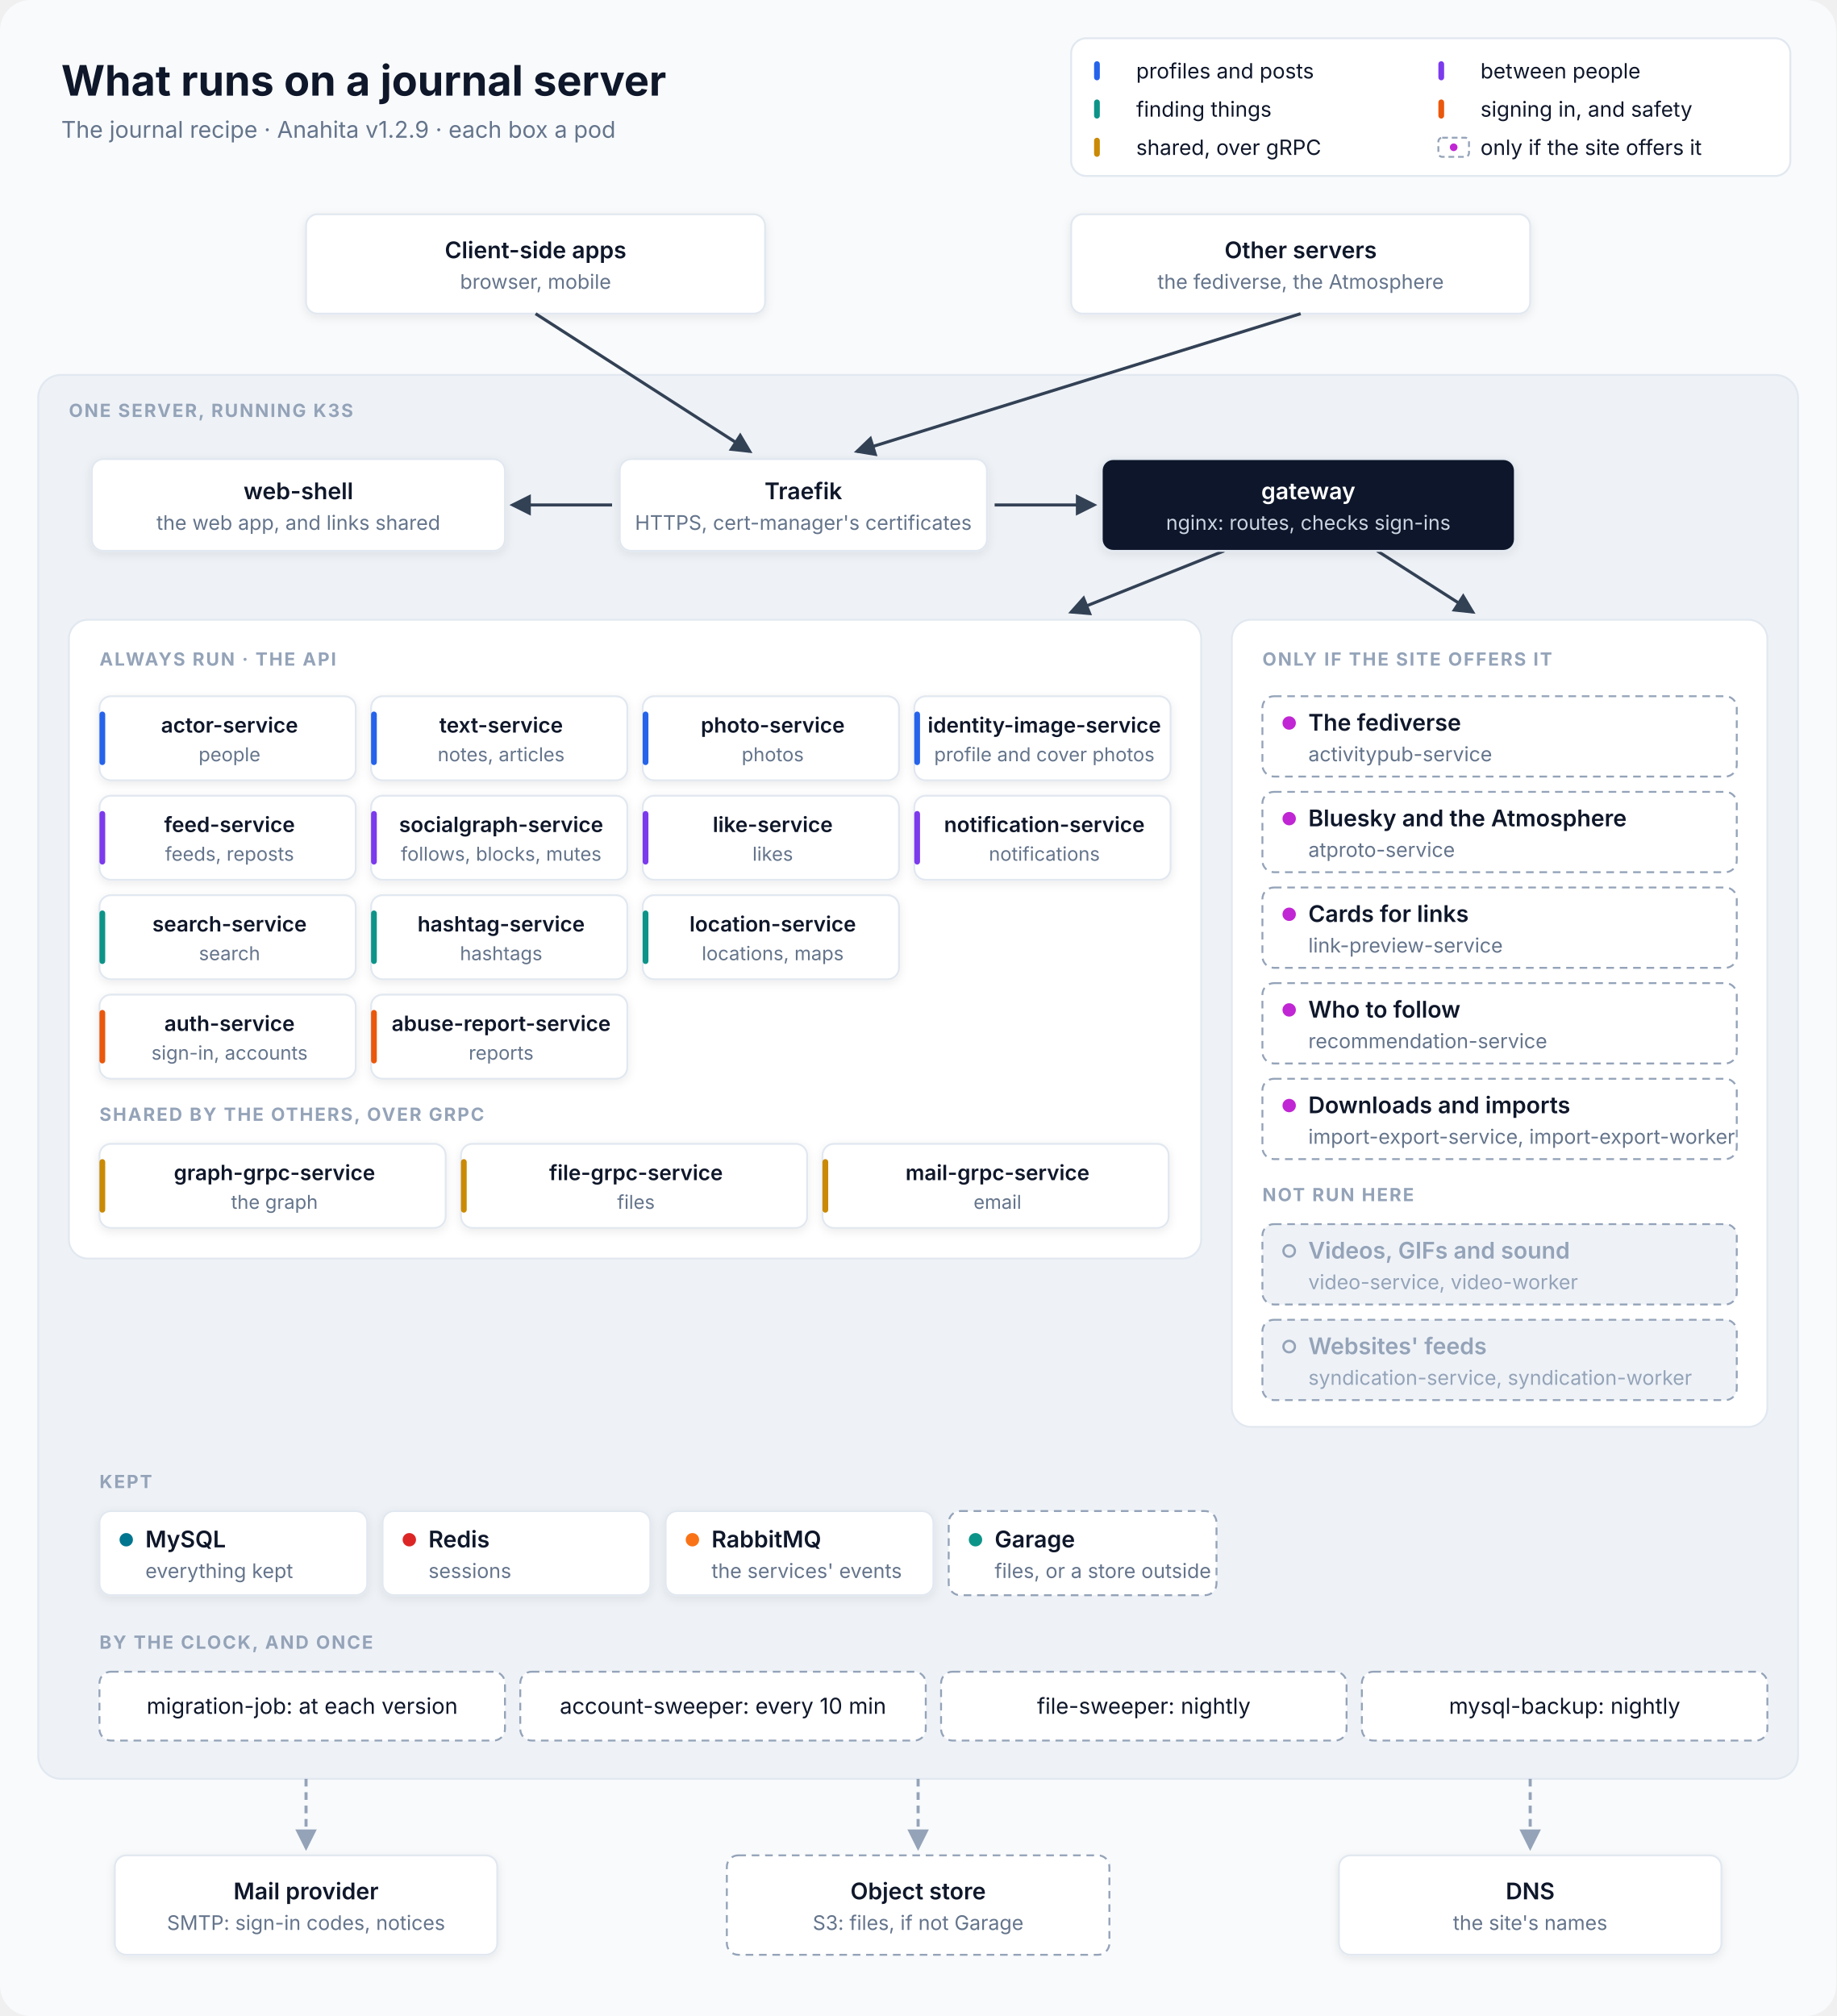
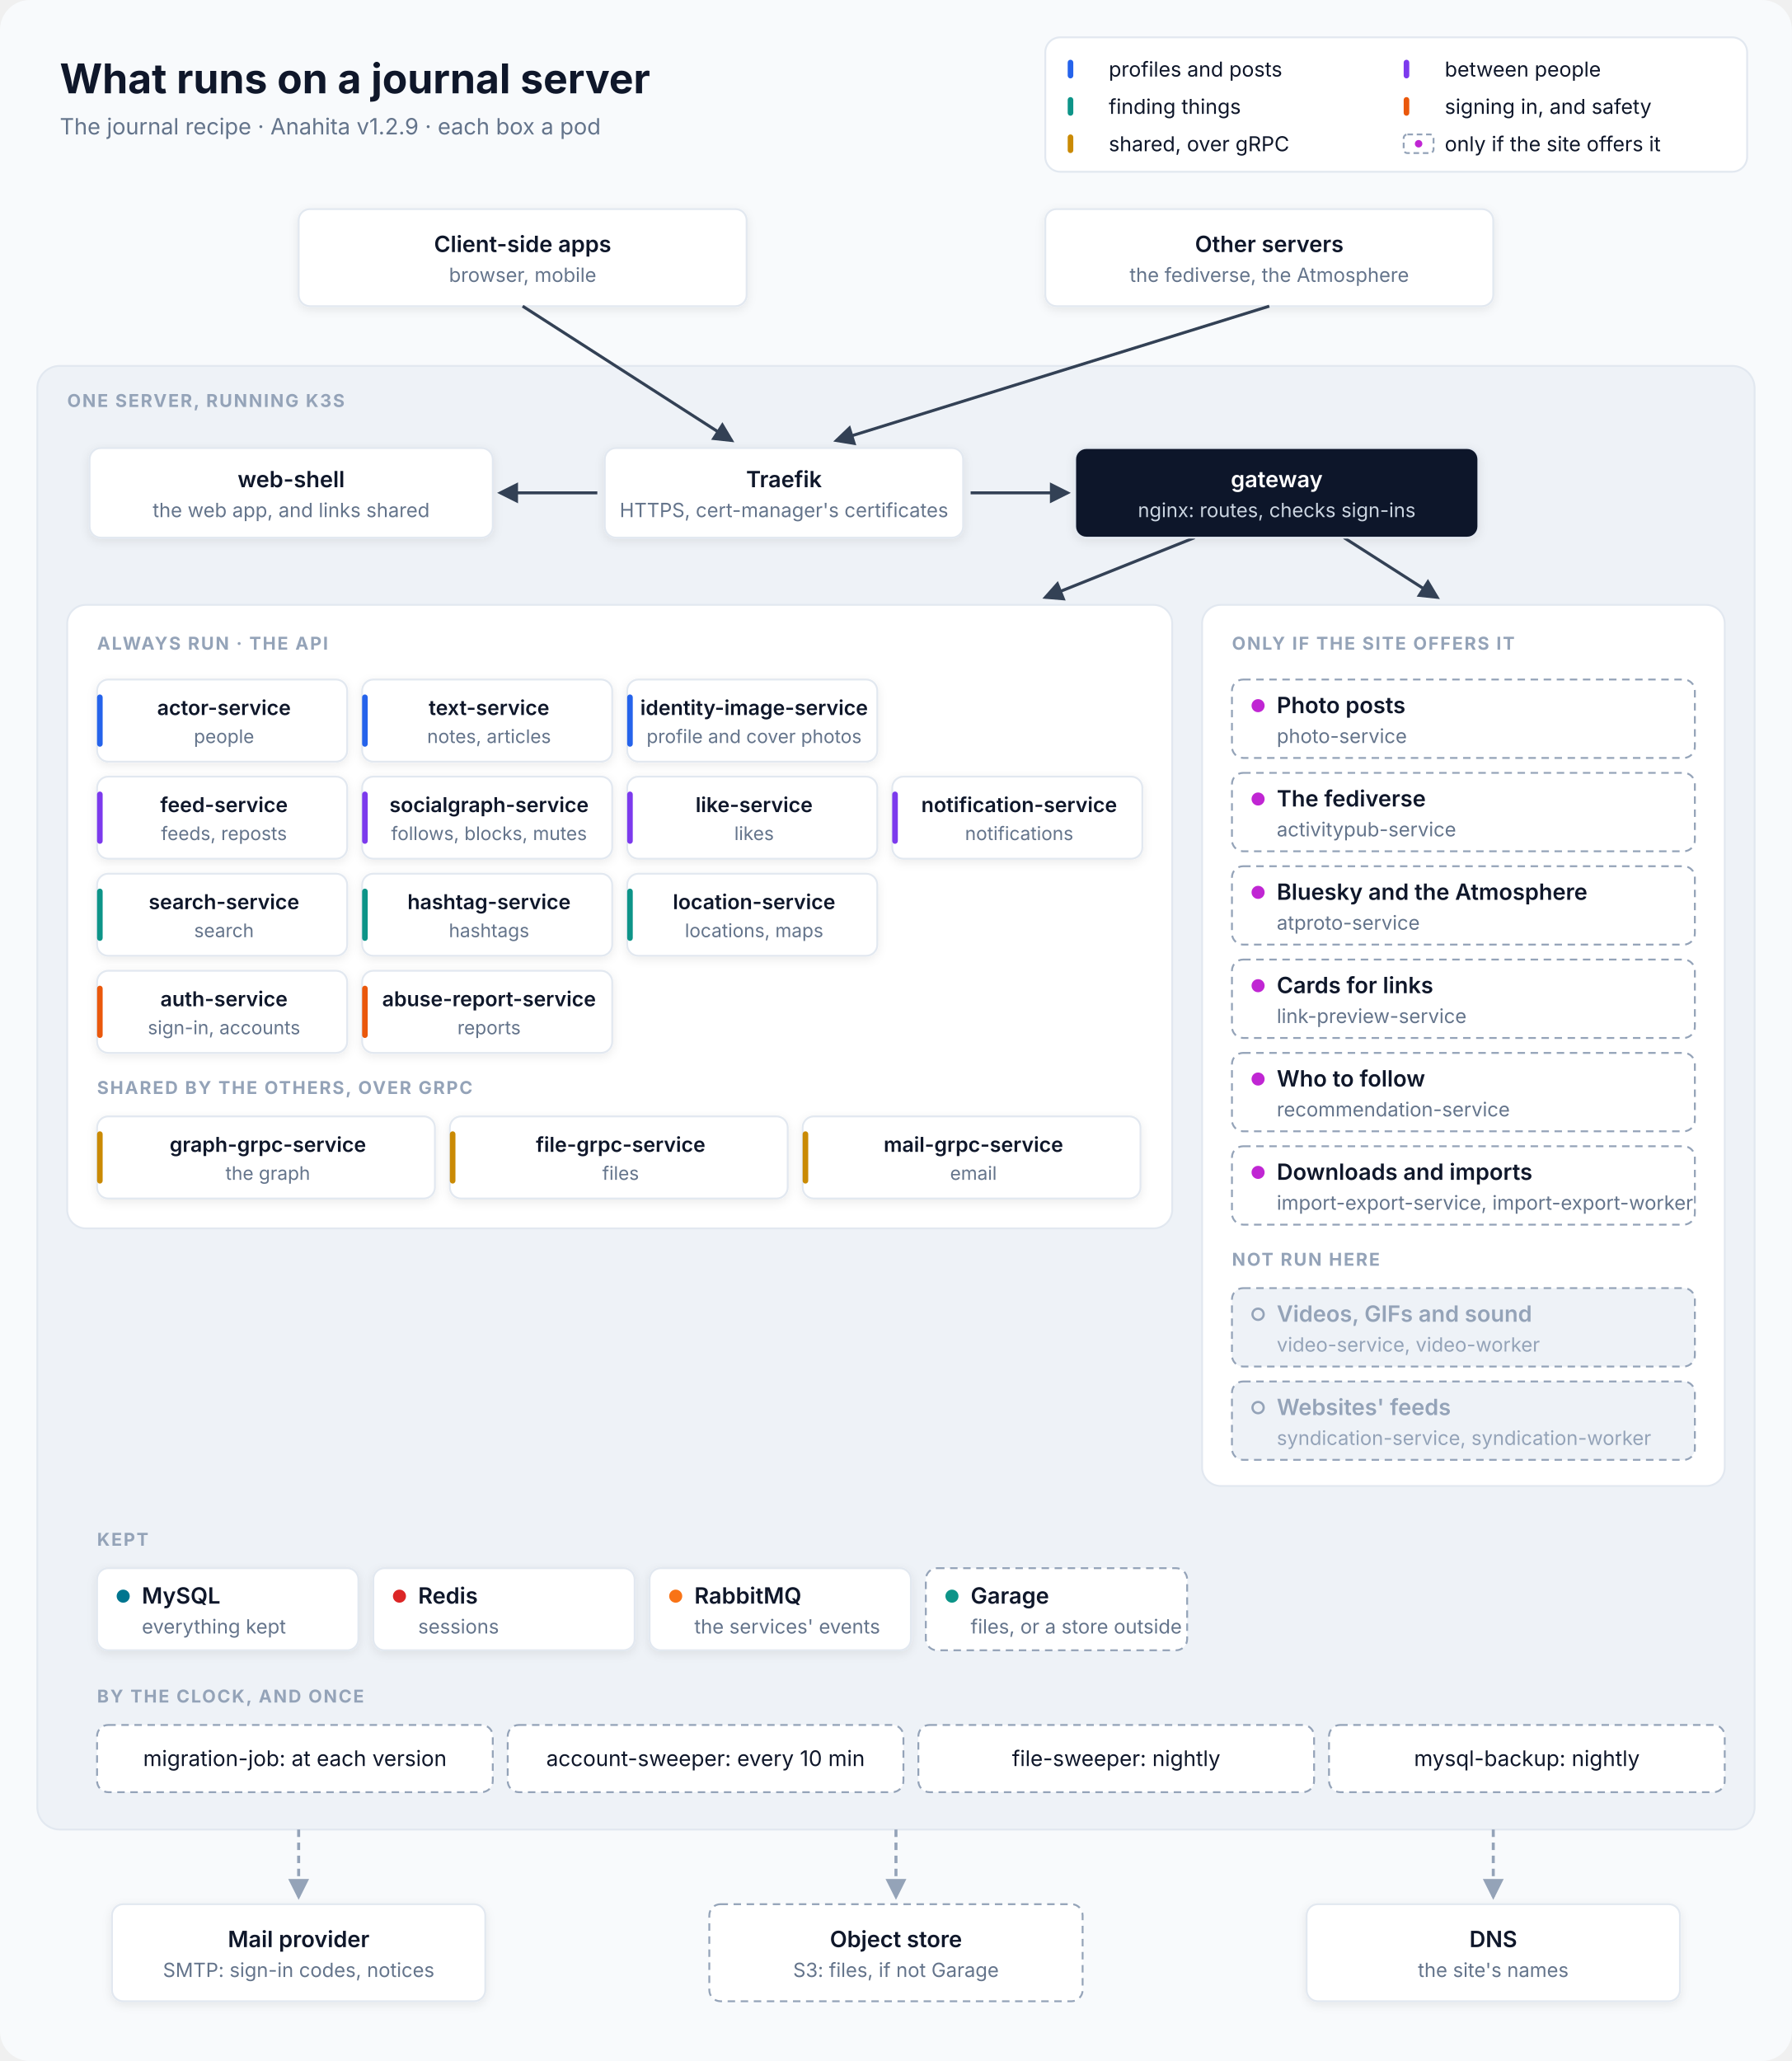
- <svg xmlns="http://www.w3.org/2000/svg" viewBox="0 0 960 1054" width="960" height="1054" font-family="Inter, 'SF Pro Text', 'Segoe UI', Helvetica, Arial, sans-serif" role="img" aria-labelledby="title desc">
+ <svg xmlns="http://www.w3.org/2000/svg" viewBox="0 0 960 1104" width="960" height="1104" font-family="Inter, 'SF Pro Text', 'Segoe UI', Helvetica, Arial, sans-serif" role="img" aria-labelledby="title desc">
  <defs>
    <filter id="shadow" x="-10%" y="-10%" width="120%" height="140%">
      <feDropShadow dx="0" dy="1.5" stdDeviation="2.5" flood-color="#0F172A" flood-opacity="0.08" />
    </filter>
    <marker id="in" viewBox="0 0 10 10" refX="8.5" refY="5" markerWidth="7" markerHeight="7" orient="auto-start-reverse">
      <path d="M0,0 L10,5 L0,10 z" fill="#334155" />
    </marker>
    <marker id="out" viewBox="0 0 10 10" refX="8.5" refY="5" markerWidth="7" markerHeight="7" orient="auto-start-reverse">
      <path d="M0,0 L10,5 L0,10 z" fill="#94A3B8" />
    </marker>
  </defs>
-   <rect width="960" height="1054" rx="16" fill="#F8FAFC" />
+   <rect width="960" height="1104" rx="16" fill="#F8FAFC" />
  <text x="32" y="50" font-size="22" fill="#0F172A" text-anchor="start" font-weight="700">What runs on a journal server</text>
  <text x="32" y="72" font-size="12" fill="#64748B" text-anchor="start">The journal recipe · Anahita v1.2.9 · each box a pod</text>
  <rect x="560" y="20" width="376" height="72" rx="8" fill="#FFFFFF" stroke="#E2E8F0" />
  <rect x="572" y="32" width="3" height="10" rx="1.5" fill="#2563EB" />
  <text x="594" y="41" font-size="11" fill="#0F172A" text-anchor="start">profiles and posts</text>
  <rect x="752" y="32" width="3" height="10" rx="1.5" fill="#7C3AED" />
  <text x="774" y="41" font-size="11" fill="#0F172A" text-anchor="start">between people</text>
  <rect x="572" y="52" width="3" height="10" rx="1.5" fill="#0D9488" />
  <text x="594" y="61" font-size="11" fill="#0F172A" text-anchor="start">finding things</text>
  <rect x="752" y="52" width="3" height="10" rx="1.5" fill="#EA580C" />
  <text x="774" y="61" font-size="11" fill="#0F172A" text-anchor="start">signing in, and safety</text>
  <rect x="572" y="72" width="3" height="10" rx="1.5" fill="#CA8A04" />
  <text x="594" y="81" font-size="11" fill="#0F172A" text-anchor="start">shared, over gRPC</text>
  <rect x="752" y="72" width="16" height="10" rx="2" fill="#FFFFFF" stroke="#94A3B8" stroke-dasharray="3 2" />
  <circle cx="760" cy="77" r="2" fill="#C026D3" />
  <text x="774" y="81" font-size="11" fill="#0F172A" text-anchor="start">only if the site offers it</text>
  <rect x="160" y="112" width="240" height="52" rx="6" fill="#FFFFFF" stroke="#E2E8F0" filter="url(#shadow)" />
  <text x="280.0" y="135.0" font-size="12" fill="#0F172A" text-anchor="middle" font-weight="600">Client-side apps</text>
  <text x="280.0" y="151.0" font-size="10.5" fill="#64748B" text-anchor="middle">browser, mobile</text>
  <rect x="560" y="112" width="240" height="52" rx="6" fill="#FFFFFF" stroke="#E2E8F0" filter="url(#shadow)" />
  <text x="680.0" y="135.0" font-size="12" fill="#0F172A" text-anchor="middle" font-weight="600">Other servers</text>
  <text x="680.0" y="151.0" font-size="10.5" fill="#64748B" text-anchor="middle">the fediverse, the Atmosphere</text>
-   <rect x="20" y="196" width="920" height="734" rx="12" fill="#EEF2F7" stroke="#E2E8F0" />
+   <rect x="20" y="196" width="920" height="784" rx="12" fill="#EEF2F7" stroke="#E2E8F0" />
  <text x="36" y="218" font-size="9.5" fill="#94A3B8" text-anchor="start" font-weight="700" letter-spacing="0.8">ONE SERVER, RUNNING K3S</text>
  <path d="M280 164 L392 236" stroke="#334155" stroke-width="1.6" fill="none" marker-end="url(#in)" />
  <path d="M680 164 L448 236" stroke="#334155" stroke-width="1.6" fill="none" marker-end="url(#in)" />
  <path d="M320 264 L268 264" stroke="#334155" stroke-width="1.6" fill="none" marker-end="url(#in)" />
  <path d="M520 264 L572 264" stroke="#334155" stroke-width="1.6" fill="none" marker-end="url(#in)" />
  <path d="M640 288 L560 320" stroke="#334155" stroke-width="1.6" fill="none" marker-end="url(#in)" />
  <path d="M720 288 L770 320" stroke="#334155" stroke-width="1.6" fill="none" marker-end="url(#in)" />
  <rect x="48" y="240" width="216" height="48" rx="6" fill="#FFFFFF" stroke="#E2E8F0" filter="url(#shadow)" />
  <text x="156.0" y="261.0" font-size="12" fill="#0F172A" text-anchor="middle" font-weight="600">web-shell</text>
  <text x="156.0" y="277.0" font-size="10.5" fill="#64748B" text-anchor="middle">the web app, and links shared</text>
  <rect x="324" y="240" width="192" height="48" rx="6" fill="#FFFFFF" stroke="#E2E8F0" filter="url(#shadow)" />
  <text x="420.0" y="261.0" font-size="12" fill="#0F172A" text-anchor="middle" font-weight="600">Traefik</text>
  <text x="420.0" y="277.0" font-size="10.5" fill="#64748B" text-anchor="middle">HTTPS, cert-manager's certificates</text>
  <rect x="576" y="240" width="216" height="48" rx="6" fill="#0F172A" stroke="#E2E8F0" filter="url(#shadow)" />
  <text x="684.0" y="261.0" font-size="12" fill="#FFFFFF" text-anchor="middle" font-weight="600">gateway</text>
  <text x="684.0" y="277.0" font-size="10.5" fill="#CBD5E1" text-anchor="middle">nginx: routes, checks sign-ins</text>
  <rect x="36" y="324" width="592" height="334" rx="10" fill="#FFFFFF" stroke="#E2E8F0" />
  <text x="52" y="348" font-size="9.5" fill="#94A3B8" text-anchor="start" font-weight="700" letter-spacing="0.8">ALWAYS RUN · THE API</text>
  <rect x="52" y="364" width="134" height="44" rx="6" fill="#FFFFFF" stroke="#E2E8F0" filter="url(#shadow)" />
  <rect x="52" y="372" width="3" height="28" rx="1.5" fill="#2563EB" />
  <text x="120.0" y="383" font-size="11" fill="#0F172A" text-anchor="middle" font-weight="600">actor-service</text>
  <text x="120.0" y="398" font-size="10" fill="#64748B" text-anchor="middle">people</text>
  <rect x="194" y="364" width="134" height="44" rx="6" fill="#FFFFFF" stroke="#E2E8F0" filter="url(#shadow)" />
  <rect x="194" y="372" width="3" height="28" rx="1.5" fill="#2563EB" />
  <text x="262.0" y="383" font-size="11" fill="#0F172A" text-anchor="middle" font-weight="600">text-service</text>
  <text x="262.0" y="398" font-size="10" fill="#64748B" text-anchor="middle">notes, articles</text>
  <rect x="336" y="364" width="134" height="44" rx="6" fill="#FFFFFF" stroke="#E2E8F0" filter="url(#shadow)" />
  <rect x="336" y="372" width="3" height="28" rx="1.5" fill="#2563EB" />
-   <text x="404.0" y="383" font-size="11" fill="#0F172A" text-anchor="middle" font-weight="600">photo-service</text>
-   <text x="404.0" y="398" font-size="10" fill="#64748B" text-anchor="middle">photos</text>
-   <rect x="478" y="364" width="134" height="44" rx="6" fill="#FFFFFF" stroke="#E2E8F0" filter="url(#shadow)" />
-   <rect x="478" y="372" width="3" height="28" rx="1.5" fill="#2563EB" />
-   <text x="546.0" y="383" font-size="11" fill="#0F172A" text-anchor="middle" font-weight="600">identity-image-service</text>
-   <text x="546.0" y="398" font-size="10" fill="#64748B" text-anchor="middle">profile and cover photos</text>
+   <text x="404.0" y="383" font-size="11" fill="#0F172A" text-anchor="middle" font-weight="600">identity-image-service</text>
+   <text x="404.0" y="398" font-size="10" fill="#64748B" text-anchor="middle">profile and cover photos</text>
  <rect x="52" y="416" width="134" height="44" rx="6" fill="#FFFFFF" stroke="#E2E8F0" filter="url(#shadow)" />
  <rect x="52" y="424" width="3" height="28" rx="1.5" fill="#7C3AED" />
  <text x="120.0" y="435" font-size="11" fill="#0F172A" text-anchor="middle" font-weight="600">feed-service</text>
  <text x="120.0" y="450" font-size="10" fill="#64748B" text-anchor="middle">feeds, reposts</text>
  <rect x="194" y="416" width="134" height="44" rx="6" fill="#FFFFFF" stroke="#E2E8F0" filter="url(#shadow)" />
  <rect x="194" y="424" width="3" height="28" rx="1.5" fill="#7C3AED" />
  <text x="262.0" y="435" font-size="11" fill="#0F172A" text-anchor="middle" font-weight="600">socialgraph-service</text>
  <text x="262.0" y="450" font-size="10" fill="#64748B" text-anchor="middle">follows, blocks, mutes</text>
  <rect x="336" y="416" width="134" height="44" rx="6" fill="#FFFFFF" stroke="#E2E8F0" filter="url(#shadow)" />
  <rect x="336" y="424" width="3" height="28" rx="1.5" fill="#7C3AED" />
  <text x="404.0" y="435" font-size="11" fill="#0F172A" text-anchor="middle" font-weight="600">like-service</text>
  <text x="404.0" y="450" font-size="10" fill="#64748B" text-anchor="middle">likes</text>
  <rect x="478" y="416" width="134" height="44" rx="6" fill="#FFFFFF" stroke="#E2E8F0" filter="url(#shadow)" />
  <rect x="478" y="424" width="3" height="28" rx="1.5" fill="#7C3AED" />
  <text x="546.0" y="435" font-size="11" fill="#0F172A" text-anchor="middle" font-weight="600">notification-service</text>
  <text x="546.0" y="450" font-size="10" fill="#64748B" text-anchor="middle">notifications</text>
  <rect x="52" y="468" width="134" height="44" rx="6" fill="#FFFFFF" stroke="#E2E8F0" filter="url(#shadow)" />
  <rect x="52" y="476" width="3" height="28" rx="1.5" fill="#0D9488" />
  <text x="120.0" y="487" font-size="11" fill="#0F172A" text-anchor="middle" font-weight="600">search-service</text>
  <text x="120.0" y="502" font-size="10" fill="#64748B" text-anchor="middle">search</text>
  <rect x="194" y="468" width="134" height="44" rx="6" fill="#FFFFFF" stroke="#E2E8F0" filter="url(#shadow)" />
  <rect x="194" y="476" width="3" height="28" rx="1.5" fill="#0D9488" />
  <text x="262.0" y="487" font-size="11" fill="#0F172A" text-anchor="middle" font-weight="600">hashtag-service</text>
  <text x="262.0" y="502" font-size="10" fill="#64748B" text-anchor="middle">hashtags</text>
  <rect x="336" y="468" width="134" height="44" rx="6" fill="#FFFFFF" stroke="#E2E8F0" filter="url(#shadow)" />
  <rect x="336" y="476" width="3" height="28" rx="1.5" fill="#0D9488" />
  <text x="404.0" y="487" font-size="11" fill="#0F172A" text-anchor="middle" font-weight="600">location-service</text>
  <text x="404.0" y="502" font-size="10" fill="#64748B" text-anchor="middle">locations, maps</text>
  <rect x="52" y="520" width="134" height="44" rx="6" fill="#FFFFFF" stroke="#E2E8F0" filter="url(#shadow)" />
  <rect x="52" y="528" width="3" height="28" rx="1.5" fill="#EA580C" />
  <text x="120.0" y="539" font-size="11" fill="#0F172A" text-anchor="middle" font-weight="600">auth-service</text>
  <text x="120.0" y="554" font-size="10" fill="#64748B" text-anchor="middle">sign-in, accounts</text>
  <rect x="194" y="520" width="134" height="44" rx="6" fill="#FFFFFF" stroke="#E2E8F0" filter="url(#shadow)" />
  <rect x="194" y="528" width="3" height="28" rx="1.5" fill="#EA580C" />
  <text x="262.0" y="539" font-size="11" fill="#0F172A" text-anchor="middle" font-weight="600">abuse-report-service</text>
  <text x="262.0" y="554" font-size="10" fill="#64748B" text-anchor="middle">reports</text>
  <text x="52" y="586" font-size="9.5" fill="#94A3B8" text-anchor="start" font-weight="700" letter-spacing="0.8">SHARED BY THE OTHERS, OVER GRPC</text>
  <rect x="52" y="598" width="181" height="44" rx="6" fill="#FFFFFF" stroke="#E2E8F0" filter="url(#shadow)" />
  <rect x="52" y="606" width="3" height="28" rx="1.5" fill="#CA8A04" />
  <text x="143.5" y="617" font-size="11" fill="#0F172A" text-anchor="middle" font-weight="600">graph-grpc-service</text>
  <text x="143.5" y="632" font-size="10" fill="#64748B" text-anchor="middle">the graph</text>
  <rect x="241" y="598" width="181" height="44" rx="6" fill="#FFFFFF" stroke="#E2E8F0" filter="url(#shadow)" />
  <rect x="241" y="606" width="3" height="28" rx="1.5" fill="#CA8A04" />
  <text x="332.5" y="617" font-size="11" fill="#0F172A" text-anchor="middle" font-weight="600">file-grpc-service</text>
  <text x="332.5" y="632" font-size="10" fill="#64748B" text-anchor="middle">files</text>
  <rect x="430" y="598" width="181" height="44" rx="6" fill="#FFFFFF" stroke="#E2E8F0" filter="url(#shadow)" />
  <rect x="430" y="606" width="3" height="28" rx="1.5" fill="#CA8A04" />
  <text x="521.5" y="617" font-size="11" fill="#0F172A" text-anchor="middle" font-weight="600">mail-grpc-service</text>
  <text x="521.5" y="632" font-size="10" fill="#64748B" text-anchor="middle">email</text>
-   <rect x="644" y="324" width="280" height="422" rx="10" fill="#FFFFFF" stroke="#E2E8F0" />
+   <rect x="644" y="324" width="280" height="472" rx="10" fill="#FFFFFF" stroke="#E2E8F0" />
  <text x="660" y="348" font-size="9.5" fill="#94A3B8" text-anchor="start" font-weight="700" letter-spacing="0.8">ONLY IF THE SITE OFFERS IT</text>
  <rect x="660" y="364" width="248" height="42" rx="6" fill="#FFFFFF" stroke="#94A3B8" stroke-dasharray="4 3" />
  <circle cx="674" cy="378.0" r="3.5" fill="#C026D3" />
-   <text x="684" y="382.0" font-size="12" fill="#0F172A" text-anchor="start" font-weight="600">The fediverse</text>
-   <text x="684" y="398.0" font-size="10.5" fill="#64748B" text-anchor="start">activitypub-service</text>
+   <text x="684" y="382.0" font-size="12" fill="#0F172A" text-anchor="start" font-weight="600">Photo posts</text>
+   <text x="684" y="398.0" font-size="10.5" fill="#64748B" text-anchor="start">photo-service</text>
  <rect x="660" y="414" width="248" height="42" rx="6" fill="#FFFFFF" stroke="#94A3B8" stroke-dasharray="4 3" />
  <circle cx="674" cy="428.0" r="3.5" fill="#C026D3" />
-   <text x="684" y="432.0" font-size="12" fill="#0F172A" text-anchor="start" font-weight="600">Bluesky and the Atmosphere</text>
-   <text x="684" y="448.0" font-size="10.5" fill="#64748B" text-anchor="start">atproto-service</text>
+   <text x="684" y="432.0" font-size="12" fill="#0F172A" text-anchor="start" font-weight="600">The fediverse</text>
+   <text x="684" y="448.0" font-size="10.5" fill="#64748B" text-anchor="start">activitypub-service</text>
  <rect x="660" y="464" width="248" height="42" rx="6" fill="#FFFFFF" stroke="#94A3B8" stroke-dasharray="4 3" />
  <circle cx="674" cy="478.0" r="3.5" fill="#C026D3" />
-   <text x="684" y="482.0" font-size="12" fill="#0F172A" text-anchor="start" font-weight="600">Cards for links</text>
-   <text x="684" y="498.0" font-size="10.5" fill="#64748B" text-anchor="start">link-preview-service</text>
+   <text x="684" y="482.0" font-size="12" fill="#0F172A" text-anchor="start" font-weight="600">Bluesky and the Atmosphere</text>
+   <text x="684" y="498.0" font-size="10.5" fill="#64748B" text-anchor="start">atproto-service</text>
  <rect x="660" y="514" width="248" height="42" rx="6" fill="#FFFFFF" stroke="#94A3B8" stroke-dasharray="4 3" />
  <circle cx="674" cy="528.0" r="3.5" fill="#C026D3" />
-   <text x="684" y="532.0" font-size="12" fill="#0F172A" text-anchor="start" font-weight="600">Who to follow</text>
-   <text x="684" y="548.0" font-size="10.5" fill="#64748B" text-anchor="start">recommendation-service</text>
+   <text x="684" y="532.0" font-size="12" fill="#0F172A" text-anchor="start" font-weight="600">Cards for links</text>
+   <text x="684" y="548.0" font-size="10.5" fill="#64748B" text-anchor="start">link-preview-service</text>
  <rect x="660" y="564" width="248" height="42" rx="6" fill="#FFFFFF" stroke="#94A3B8" stroke-dasharray="4 3" />
  <circle cx="674" cy="578.0" r="3.5" fill="#C026D3" />
-   <text x="684" y="582.0" font-size="12" fill="#0F172A" text-anchor="start" font-weight="600">Downloads and imports</text>
-   <text x="684" y="598.0" font-size="10.5" fill="#64748B" text-anchor="start">import-export-service, import-export-worker</text>
-   <text x="660" y="628" font-size="9.5" fill="#94A3B8" text-anchor="start" font-weight="700" letter-spacing="0.8">NOT RUN HERE</text>
-   <rect x="660" y="640" width="248" height="42" rx="6" fill="#EEF2F7" stroke="#94A3B8" stroke-dasharray="4 3" />
-   <circle cx="674" cy="654.0" r="3" fill="none" stroke="#94A3B8" stroke-width="1.2" />
-   <text x="684" y="658.0" font-size="12" fill="#94A3B8" text-anchor="start" font-weight="600">Videos, GIFs and sound</text>
-   <text x="684" y="674.0" font-size="10.5" fill="#94A3B8" text-anchor="start">video-service, video-worker</text>
+   <text x="684" y="582.0" font-size="12" fill="#0F172A" text-anchor="start" font-weight="600">Who to follow</text>
+   <text x="684" y="598.0" font-size="10.5" fill="#64748B" text-anchor="start">recommendation-service</text>
+   <rect x="660" y="614" width="248" height="42" rx="6" fill="#FFFFFF" stroke="#94A3B8" stroke-dasharray="4 3" />
+   <circle cx="674" cy="628.0" r="3.5" fill="#C026D3" />
+   <text x="684" y="632.0" font-size="12" fill="#0F172A" text-anchor="start" font-weight="600">Downloads and imports</text>
+   <text x="684" y="648.0" font-size="10.5" fill="#64748B" text-anchor="start">import-export-service, import-export-worker</text>
+   <text x="660" y="678" font-size="9.5" fill="#94A3B8" text-anchor="start" font-weight="700" letter-spacing="0.8">NOT RUN HERE</text>
  <rect x="660" y="690" width="248" height="42" rx="6" fill="#EEF2F7" stroke="#94A3B8" stroke-dasharray="4 3" />
  <circle cx="674" cy="704.0" r="3" fill="none" stroke="#94A3B8" stroke-width="1.2" />
-   <text x="684" y="708.0" font-size="12" fill="#94A3B8" text-anchor="start" font-weight="600">Websites' feeds</text>
-   <text x="684" y="724.0" font-size="10.5" fill="#94A3B8" text-anchor="start">syndication-service, syndication-worker</text>
-   <text x="52" y="778" font-size="9.5" fill="#94A3B8" text-anchor="start" font-weight="700" letter-spacing="0.8">KEPT</text>
-   <rect x="52" y="790" width="140" height="44" rx="6" fill="#FFFFFF" stroke="#E2E8F0" filter="url(#shadow)" />
-   <circle cx="66" cy="805.0" r="3.5" fill="#00758F" />
-   <text x="76" y="809.0" font-size="12" fill="#0F172A" text-anchor="start" font-weight="600">MySQL</text>
-   <text x="76" y="825.0" font-size="10.5" fill="#64748B" text-anchor="start">everything kept</text>
-   <rect x="200" y="790" width="140" height="44" rx="6" fill="#FFFFFF" stroke="#E2E8F0" filter="url(#shadow)" />
-   <circle cx="214" cy="805.0" r="3.5" fill="#DC2626" />
-   <text x="224" y="809.0" font-size="12" fill="#0F172A" text-anchor="start" font-weight="600">Redis</text>
-   <text x="224" y="825.0" font-size="10.5" fill="#64748B" text-anchor="start">sessions</text>
-   <rect x="348" y="790" width="140" height="44" rx="6" fill="#FFFFFF" stroke="#E2E8F0" filter="url(#shadow)" />
-   <circle cx="362" cy="805.0" r="3.5" fill="#F97316" />
-   <text x="372" y="809.0" font-size="12" fill="#0F172A" text-anchor="start" font-weight="600">RabbitMQ</text>
-   <text x="372" y="825.0" font-size="10.5" fill="#64748B" text-anchor="start">the services' events</text>
-   <rect x="496" y="790" width="140" height="44" rx="6" fill="#FFFFFF" stroke="#94A3B8" stroke-dasharray="4 3" />
-   <circle cx="510" cy="805.0" r="3.5" fill="#0D9488" />
-   <text x="520" y="809.0" font-size="12" fill="#0F172A" text-anchor="start" font-weight="600">Garage</text>
-   <text x="520" y="825.0" font-size="10.5" fill="#64748B" text-anchor="start">files, or a store outside</text>
-   <text x="52" y="862" font-size="9.5" fill="#94A3B8" text-anchor="start" font-weight="700" letter-spacing="0.8">BY THE CLOCK, AND ONCE</text>
-   <rect x="52" y="874" width="212" height="36" rx="6" fill="#FFFFFF" stroke="#94A3B8" stroke-dasharray="4 3" />
-   <text x="158" y="896" font-size="11.5" fill="#0F172A" text-anchor="middle">migration-job: at each version</text>
-   <rect x="272" y="874" width="212" height="36" rx="6" fill="#FFFFFF" stroke="#94A3B8" stroke-dasharray="4 3" />
-   <text x="378" y="896" font-size="11.5" fill="#0F172A" text-anchor="middle">account-sweeper: every 10 min</text>
-   <rect x="492" y="874" width="212" height="36" rx="6" fill="#FFFFFF" stroke="#94A3B8" stroke-dasharray="4 3" />
-   <text x="598" y="896" font-size="11.5" fill="#0F172A" text-anchor="middle">file-sweeper: nightly</text>
-   <rect x="712" y="874" width="212" height="36" rx="6" fill="#FFFFFF" stroke="#94A3B8" stroke-dasharray="4 3" />
-   <text x="818" y="896" font-size="11.5" fill="#0F172A" text-anchor="middle">mysql-backup: nightly</text>
-   <path d="M160 930 L160 966" stroke="#94A3B8" stroke-width="1.6" fill="none" stroke-dasharray="4 3" marker-end="url(#out)" />
-   <path d="M480 930 L480 966" stroke="#94A3B8" stroke-width="1.6" fill="none" stroke-dasharray="4 3" marker-end="url(#out)" />
-   <path d="M800 930 L800 966" stroke="#94A3B8" stroke-width="1.6" fill="none" stroke-dasharray="4 3" marker-end="url(#out)" />
-   <rect x="60" y="970" width="200" height="52" rx="6" fill="#FFFFFF" stroke="#E2E8F0" filter="url(#shadow)" />
-   <text x="160.0" y="993.0" font-size="12" fill="#0F172A" text-anchor="middle" font-weight="600">Mail provider</text>
-   <text x="160.0" y="1009.0" font-size="10.5" fill="#64748B" text-anchor="middle">SMTP: sign-in codes, notices</text>
-   <rect x="380" y="970" width="200" height="52" rx="6" fill="#FFFFFF" stroke="#94A3B8" stroke-dasharray="4 3" />
-   <text x="480.0" y="993.0" font-size="12" fill="#0F172A" text-anchor="middle" font-weight="600">Object store</text>
-   <text x="480.0" y="1009.0" font-size="10.5" fill="#64748B" text-anchor="middle">S3: files, if not Garage</text>
-   <rect x="700" y="970" width="200" height="52" rx="6" fill="#FFFFFF" stroke="#E2E8F0" filter="url(#shadow)" />
-   <text x="800.0" y="993.0" font-size="12" fill="#0F172A" text-anchor="middle" font-weight="600">DNS</text>
-   <text x="800.0" y="1009.0" font-size="10.5" fill="#64748B" text-anchor="middle">the site's names</text>
+   <text x="684" y="708.0" font-size="12" fill="#94A3B8" text-anchor="start" font-weight="600">Videos, GIFs and sound</text>
+   <text x="684" y="724.0" font-size="10.5" fill="#94A3B8" text-anchor="start">video-service, video-worker</text>
+   <rect x="660" y="740" width="248" height="42" rx="6" fill="#EEF2F7" stroke="#94A3B8" stroke-dasharray="4 3" />
+   <circle cx="674" cy="754.0" r="3" fill="none" stroke="#94A3B8" stroke-width="1.2" />
+   <text x="684" y="758.0" font-size="12" fill="#94A3B8" text-anchor="start" font-weight="600">Websites' feeds</text>
+   <text x="684" y="774.0" font-size="10.5" fill="#94A3B8" text-anchor="start">syndication-service, syndication-worker</text>
+   <text x="52" y="828" font-size="9.5" fill="#94A3B8" text-anchor="start" font-weight="700" letter-spacing="0.8">KEPT</text>
+   <rect x="52" y="840" width="140" height="44" rx="6" fill="#FFFFFF" stroke="#E2E8F0" filter="url(#shadow)" />
+   <circle cx="66" cy="855.0" r="3.5" fill="#00758F" />
+   <text x="76" y="859.0" font-size="12" fill="#0F172A" text-anchor="start" font-weight="600">MySQL</text>
+   <text x="76" y="875.0" font-size="10.5" fill="#64748B" text-anchor="start">everything kept</text>
+   <rect x="200" y="840" width="140" height="44" rx="6" fill="#FFFFFF" stroke="#E2E8F0" filter="url(#shadow)" />
+   <circle cx="214" cy="855.0" r="3.5" fill="#DC2626" />
+   <text x="224" y="859.0" font-size="12" fill="#0F172A" text-anchor="start" font-weight="600">Redis</text>
+   <text x="224" y="875.0" font-size="10.5" fill="#64748B" text-anchor="start">sessions</text>
+   <rect x="348" y="840" width="140" height="44" rx="6" fill="#FFFFFF" stroke="#E2E8F0" filter="url(#shadow)" />
+   <circle cx="362" cy="855.0" r="3.5" fill="#F97316" />
+   <text x="372" y="859.0" font-size="12" fill="#0F172A" text-anchor="start" font-weight="600">RabbitMQ</text>
+   <text x="372" y="875.0" font-size="10.5" fill="#64748B" text-anchor="start">the services' events</text>
+   <rect x="496" y="840" width="140" height="44" rx="6" fill="#FFFFFF" stroke="#94A3B8" stroke-dasharray="4 3" />
+   <circle cx="510" cy="855.0" r="3.5" fill="#0D9488" />
+   <text x="520" y="859.0" font-size="12" fill="#0F172A" text-anchor="start" font-weight="600">Garage</text>
+   <text x="520" y="875.0" font-size="10.5" fill="#64748B" text-anchor="start">files, or a store outside</text>
+   <text x="52" y="912" font-size="9.5" fill="#94A3B8" text-anchor="start" font-weight="700" letter-spacing="0.8">BY THE CLOCK, AND ONCE</text>
+   <rect x="52" y="924" width="212" height="36" rx="6" fill="#FFFFFF" stroke="#94A3B8" stroke-dasharray="4 3" />
+   <text x="158" y="946" font-size="11.5" fill="#0F172A" text-anchor="middle">migration-job: at each version</text>
+   <rect x="272" y="924" width="212" height="36" rx="6" fill="#FFFFFF" stroke="#94A3B8" stroke-dasharray="4 3" />
+   <text x="378" y="946" font-size="11.5" fill="#0F172A" text-anchor="middle">account-sweeper: every 10 min</text>
+   <rect x="492" y="924" width="212" height="36" rx="6" fill="#FFFFFF" stroke="#94A3B8" stroke-dasharray="4 3" />
+   <text x="598" y="946" font-size="11.5" fill="#0F172A" text-anchor="middle">file-sweeper: nightly</text>
+   <rect x="712" y="924" width="212" height="36" rx="6" fill="#FFFFFF" stroke="#94A3B8" stroke-dasharray="4 3" />
+   <text x="818" y="946" font-size="11.5" fill="#0F172A" text-anchor="middle">mysql-backup: nightly</text>
+   <path d="M160 980 L160 1016" stroke="#94A3B8" stroke-width="1.6" fill="none" stroke-dasharray="4 3" marker-end="url(#out)" />
+   <path d="M480 980 L480 1016" stroke="#94A3B8" stroke-width="1.6" fill="none" stroke-dasharray="4 3" marker-end="url(#out)" />
+   <path d="M800 980 L800 1016" stroke="#94A3B8" stroke-width="1.6" fill="none" stroke-dasharray="4 3" marker-end="url(#out)" />
+   <rect x="60" y="1020" width="200" height="52" rx="6" fill="#FFFFFF" stroke="#E2E8F0" filter="url(#shadow)" />
+   <text x="160.0" y="1043.0" font-size="12" fill="#0F172A" text-anchor="middle" font-weight="600">Mail provider</text>
+   <text x="160.0" y="1059.0" font-size="10.5" fill="#64748B" text-anchor="middle">SMTP: sign-in codes, notices</text>
+   <rect x="380" y="1020" width="200" height="52" rx="6" fill="#FFFFFF" stroke="#94A3B8" stroke-dasharray="4 3" />
+   <text x="480.0" y="1043.0" font-size="12" fill="#0F172A" text-anchor="middle" font-weight="600">Object store</text>
+   <text x="480.0" y="1059.0" font-size="10.5" fill="#64748B" text-anchor="middle">S3: files, if not Garage</text>
+   <rect x="700" y="1020" width="200" height="52" rx="6" fill="#FFFFFF" stroke="#E2E8F0" filter="url(#shadow)" />
+   <text x="800.0" y="1043.0" font-size="12" fill="#0F172A" text-anchor="middle" font-weight="600">DNS</text>
+   <text x="800.0" y="1059.0" font-size="10.5" fill="#64748B" text-anchor="middle">the site's names</text>
</svg>
